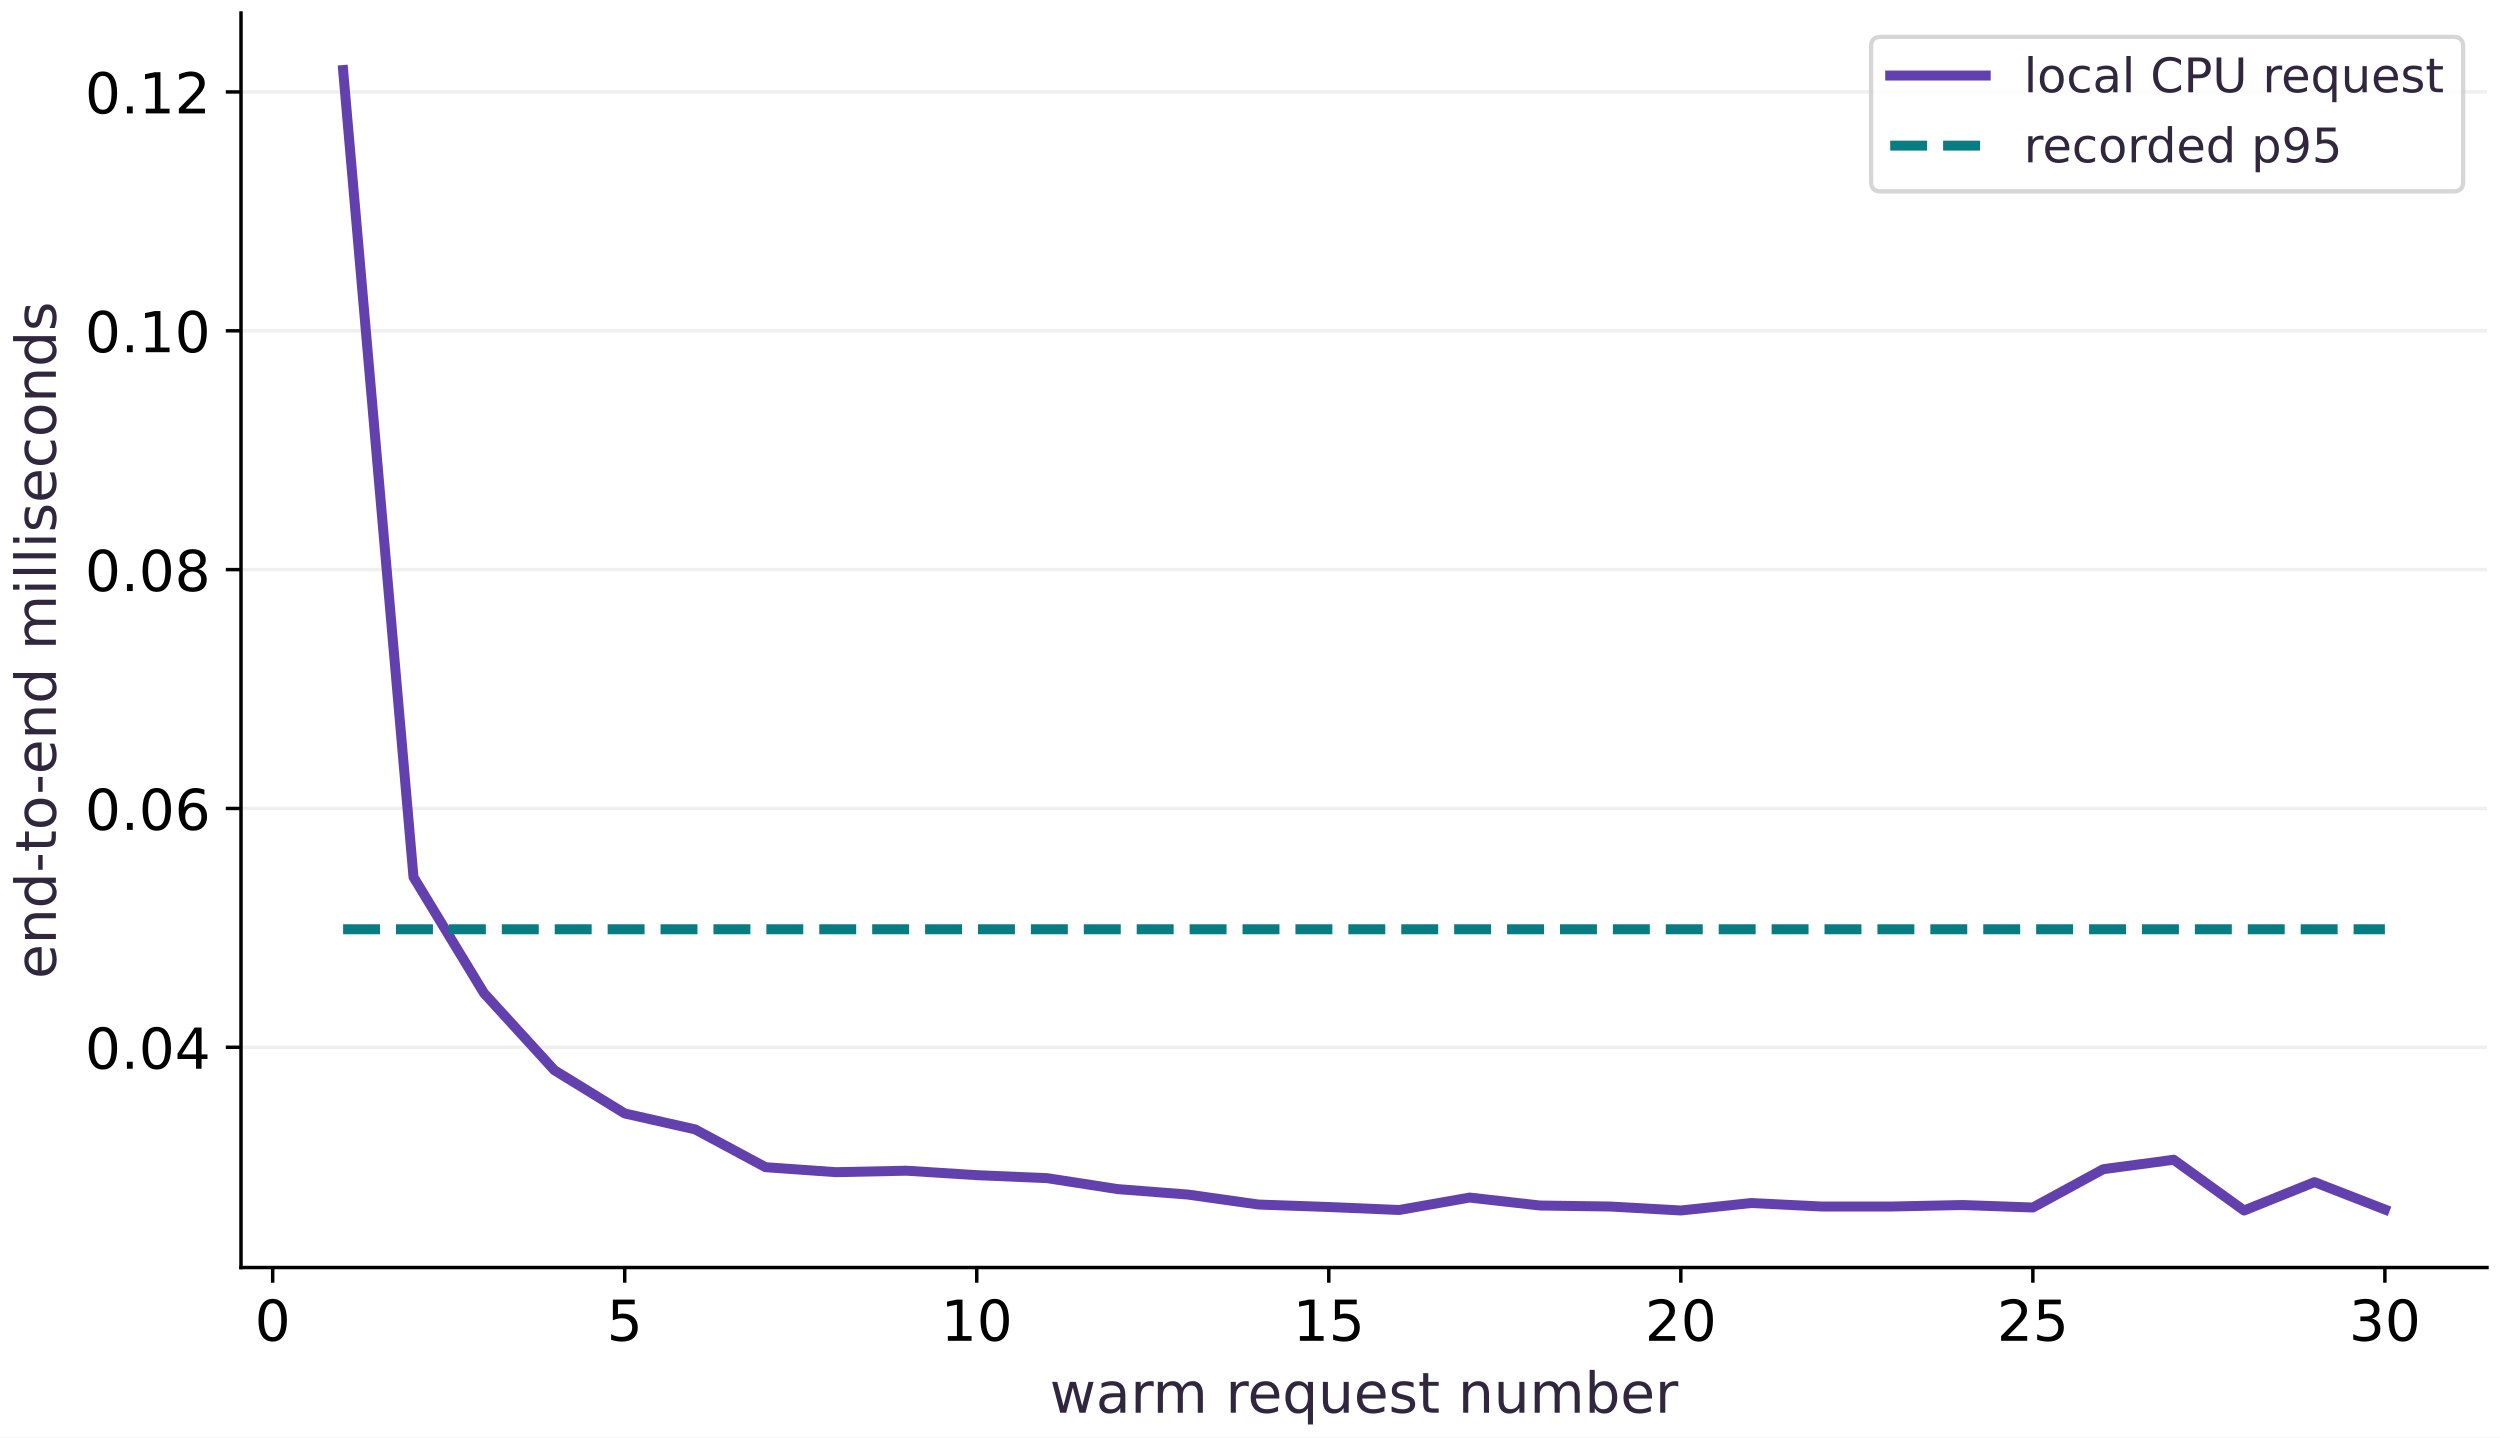
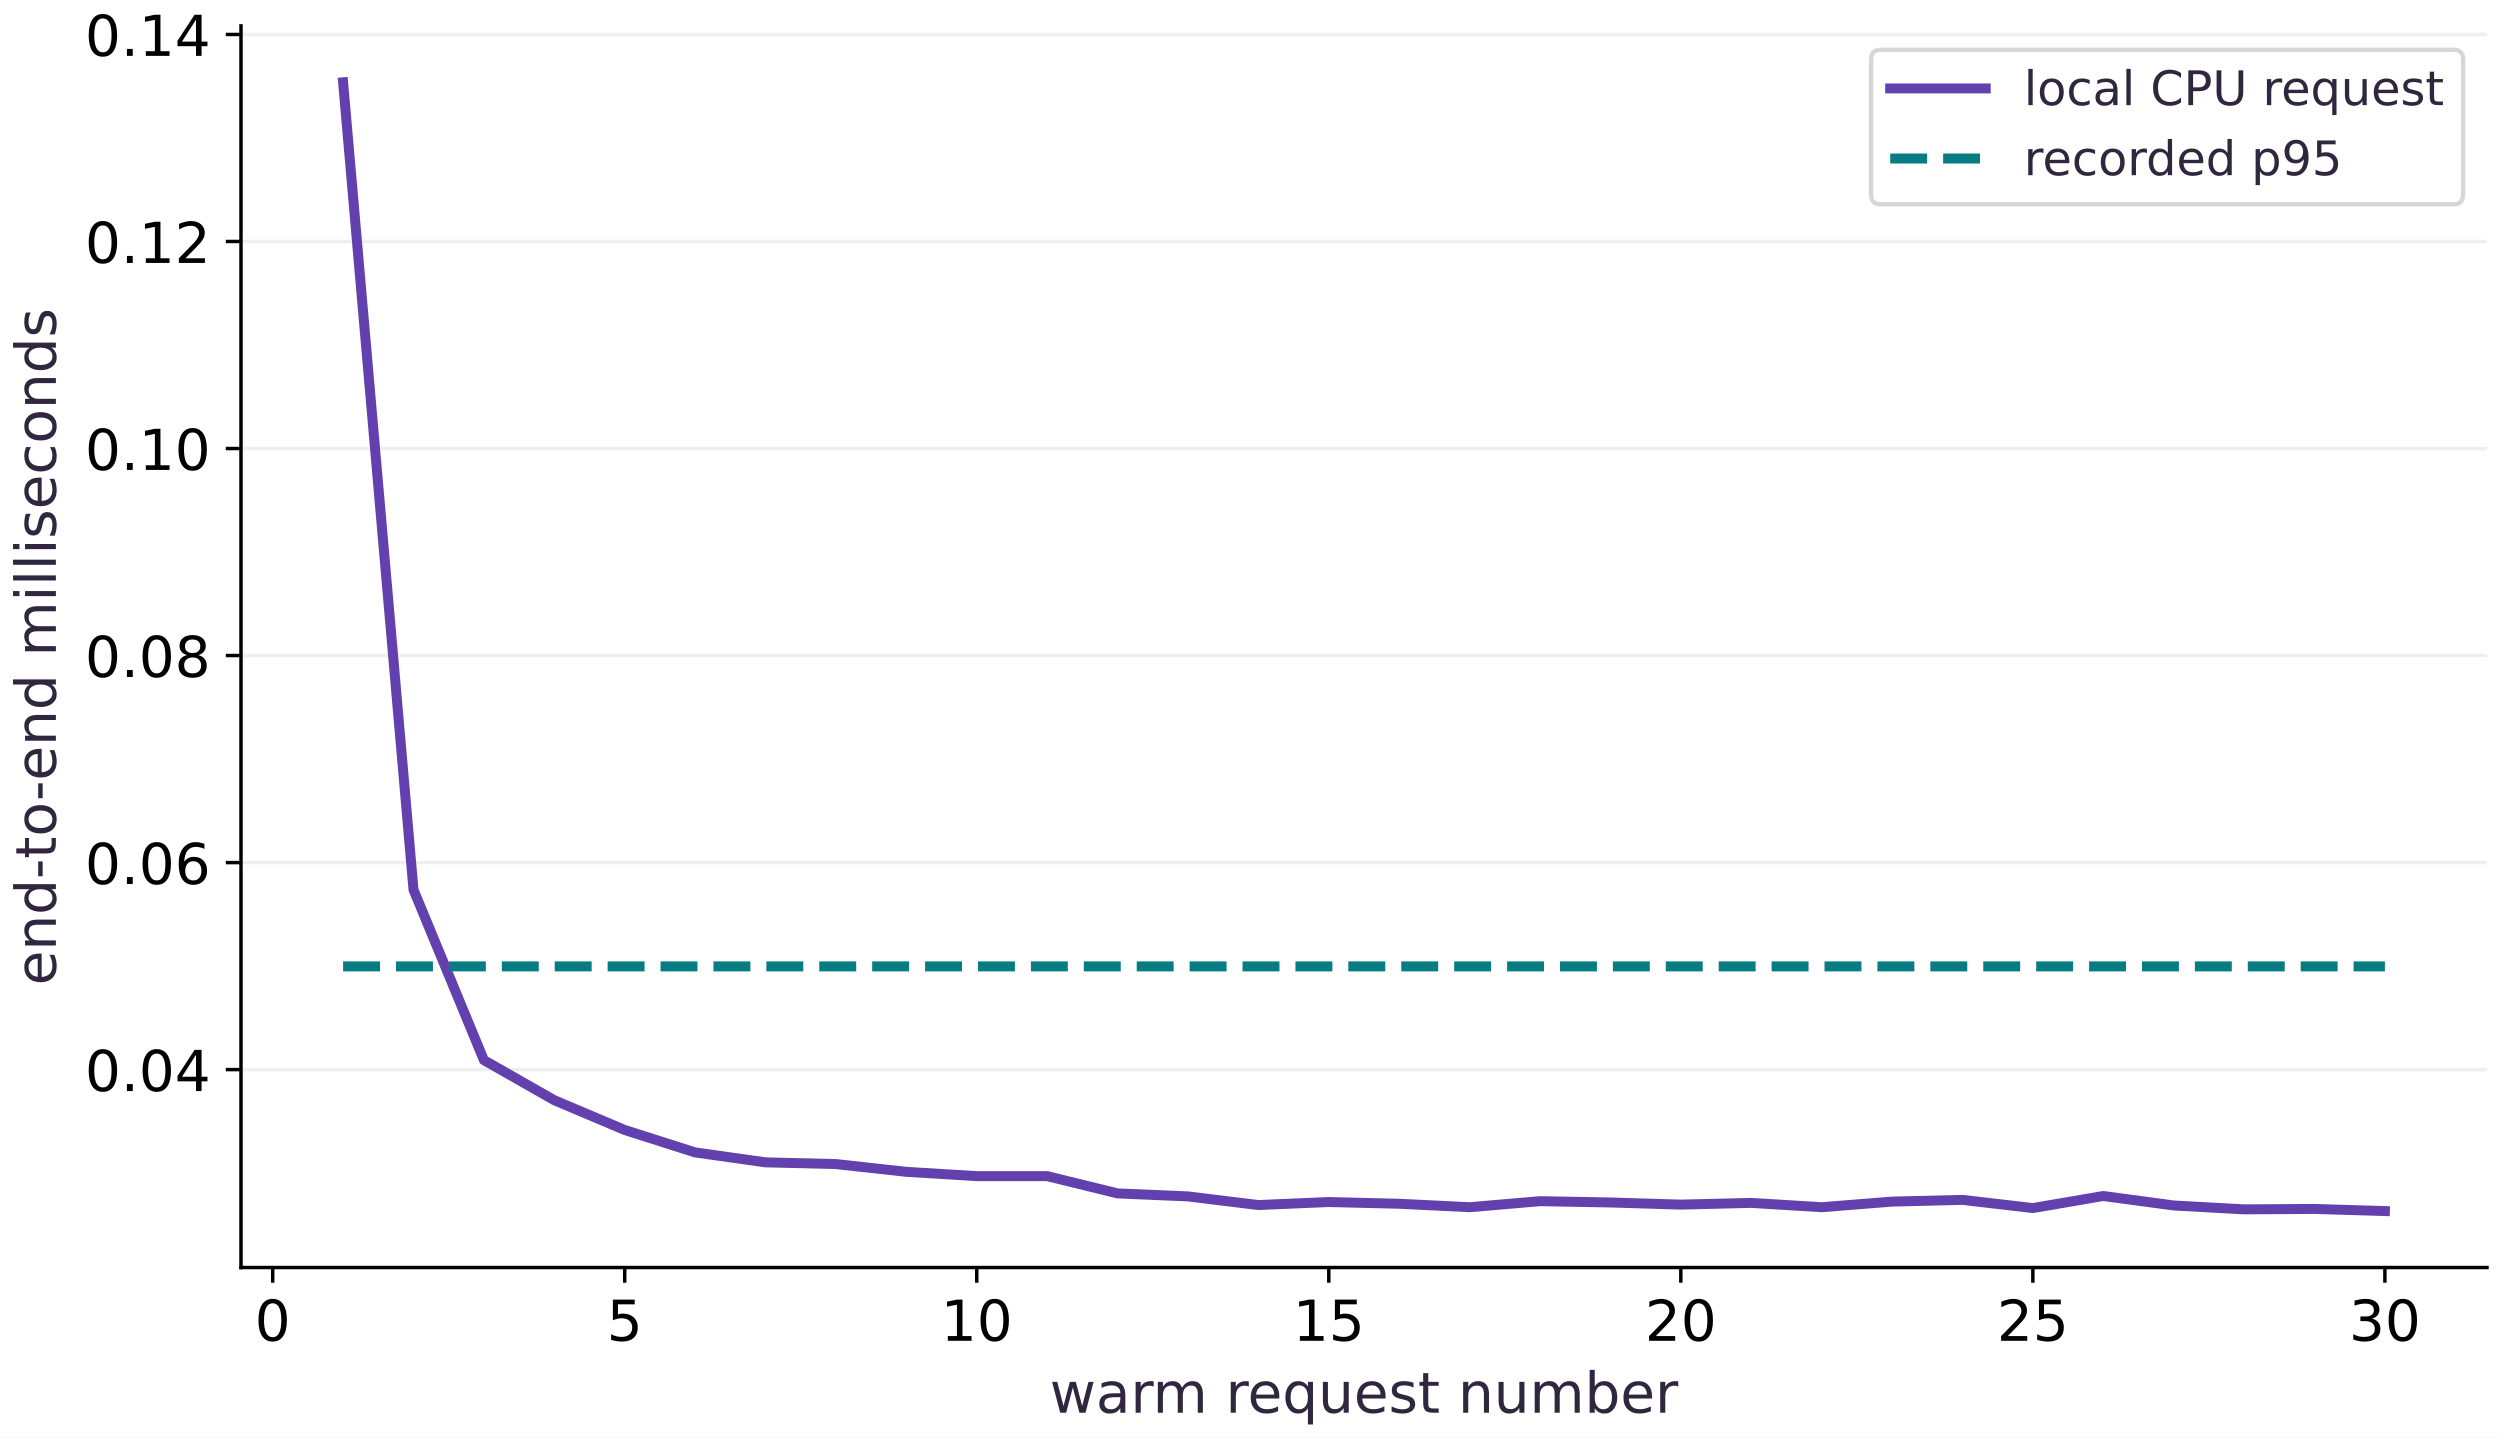
<svg xmlns="http://www.w3.org/2000/svg" xmlns:xlink="http://www.w3.org/1999/xlink" width="576pt" height="331.2pt" viewBox="0 0 576 331.2" version="1.1">
  <defs>
    <style type="text/css">*{stroke-linejoin: round; stroke-linecap: butt}</style>
  </defs>
  <g id="figure_1">
    <g id="patch_1">
      <path d="M 0 331.2  L 576 331.2  L 576 0  L 0 0  z " style="fill: #ffffff" />
    </g>
    <g id="axes_1">
      <g id="patch_2">
-         <path d="M 55.527 292.037  L 573 292.037  L 573 3  L 55.527 3  z " style="fill: #ffffff" />
+         <path d="M 55.527 292.037  L 573 292.037  L 573 5.968  L 55.527 5.968  z " style="fill: #ffffff" />
      </g>
      <g id="matplotlib.axis_1">
        <g id="xtick_1">
          <g id="line2d_1">
            <defs>
              <path id="m0c3497cf6a" d="M 0 0  L 0 3.5  " style="stroke: #000000; stroke-width: 0.8" />
            </defs>
            <g>
              <use xlink:href="#m0c3497cf6a" x="62.827" y="292.037" style="stroke: #000000; stroke-width: 0.8" />
            </g>
          </g>
          <g id="text_1">
            <text style="font-size: 13px; font-family: 'DejaVu Sans'; text-anchor: middle" x="62.827" y="308.915" transform="rotate(-0 62.82689 308.9146)">0</text>
          </g>
        </g>
        <g id="xtick_2">
          <g id="line2d_2">
            <g>
              <use xlink:href="#m0c3497cf6a" x="143.935" y="292.037" style="stroke: #000000; stroke-width: 0.8" />
            </g>
          </g>
          <g id="text_2">
            <text style="font-size: 13px; font-family: 'DejaVu Sans'; text-anchor: middle" x="143.935" y="308.915" transform="rotate(-0 143.9355 308.9146)">5</text>
          </g>
        </g>
        <g id="xtick_3">
          <g id="line2d_3">
            <g>
              <use xlink:href="#m0c3497cf6a" x="225.044" y="292.037" style="stroke: #000000; stroke-width: 0.8" />
            </g>
          </g>
          <g id="text_3">
            <text style="font-size: 13px; font-family: 'DejaVu Sans'; text-anchor: middle" x="225.044" y="308.915" transform="rotate(-0 225.044 308.9146)">10</text>
          </g>
        </g>
        <g id="xtick_4">
          <g id="line2d_4">
            <g>
              <use xlink:href="#m0c3497cf6a" x="306.153" y="292.037" style="stroke: #000000; stroke-width: 0.8" />
            </g>
          </g>
          <g id="text_4">
            <text style="font-size: 13px; font-family: 'DejaVu Sans'; text-anchor: middle" x="306.153" y="308.915" transform="rotate(-0 306.1526 308.9146)">15</text>
          </g>
        </g>
        <g id="xtick_5">
          <g id="line2d_5">
            <g>
              <use xlink:href="#m0c3497cf6a" x="387.261" y="292.037" style="stroke: #000000; stroke-width: 0.8" />
            </g>
          </g>
          <g id="text_5">
            <text style="font-size: 13px; font-family: 'DejaVu Sans'; text-anchor: middle" x="387.261" y="308.915" transform="rotate(-0 387.2611 308.9146)">20</text>
          </g>
        </g>
        <g id="xtick_6">
          <g id="line2d_6">
            <g>
              <use xlink:href="#m0c3497cf6a" x="468.37" y="292.037" style="stroke: #000000; stroke-width: 0.8" />
            </g>
          </g>
          <g id="text_6">
            <text style="font-size: 13px; font-family: 'DejaVu Sans'; text-anchor: middle" x="468.37" y="308.915" transform="rotate(-0 468.3697 308.9146)">25</text>
          </g>
        </g>
        <g id="xtick_7">
          <g id="line2d_7">
            <g>
              <use xlink:href="#m0c3497cf6a" x="549.478" y="292.037" style="stroke: #000000; stroke-width: 0.8" />
            </g>
          </g>
          <g id="text_7">
            <text style="font-size: 13px; font-family: 'DejaVu Sans'; text-anchor: middle" x="549.478" y="308.915" transform="rotate(-0 549.4783 308.9146)">30</text>
          </g>
        </g>
        <g id="text_8">
          <text style="font-size: 13px; font-family: 'DejaVu Sans'; text-anchor: middle; fill: #30273e" x="314.263" y="325.496" transform="rotate(-0 314.2634 325.4962)">warm request number</text>
        </g>
      </g>
      <g id="matplotlib.axis_2">
        <g id="ytick_1">
          <g id="line2d_8">
-             <path d="M 55.527 241.296  L 573 241.296  " clip-path="url(#p10ae102fa5)" style="fill: none; stroke: #b0b0b0; stroke-opacity: 0.2; stroke-width: 0.8; stroke-linecap: square" />
+             <path d="M 55.527 246.439  L 573 246.439  " clip-path="url(#p7a3d72bd71)" style="fill: none; stroke: #b0b0b0; stroke-opacity: 0.2; stroke-width: 0.8; stroke-linecap: square" />
          </g>
          <g id="line2d_9">
            <defs>
              <path id="m24c27273c3" d="M 0 0  L -3.5 0  " style="stroke: #000000; stroke-width: 0.8" />
            </defs>
            <g>
-               <use xlink:href="#m24c27273c3" x="55.527" y="241.296" style="stroke: #000000; stroke-width: 0.8" />
+               <use xlink:href="#m24c27273c3" x="55.527" y="246.439" style="stroke: #000000; stroke-width: 0.8" />
            </g>
          </g>
          <g id="text_9">
-             <text style="font-size: 13px; font-family: 'DejaVu Sans'; text-anchor: end" x="48.527" y="246.235" transform="rotate(-0 48.52712 246.2348)">0.04</text>
+             <text style="font-size: 13px; font-family: 'DejaVu Sans'; text-anchor: end" x="48.527" y="251.378" transform="rotate(-0 48.52712 251.3783)">0.04</text>
          </g>
        </g>
        <g id="ytick_2">
          <g id="line2d_10">
-             <path d="M 55.527 186.268  L 573 186.268  " clip-path="url(#p10ae102fa5)" style="fill: none; stroke: #b0b0b0; stroke-opacity: 0.2; stroke-width: 0.8; stroke-linecap: square" />
+             <path d="M 55.527 198.74  L 573 198.74  " clip-path="url(#p7a3d72bd71)" style="fill: none; stroke: #b0b0b0; stroke-opacity: 0.2; stroke-width: 0.8; stroke-linecap: square" />
          </g>
          <g id="line2d_11">
            <g>
-               <use xlink:href="#m24c27273c3" x="55.527" y="186.268" style="stroke: #000000; stroke-width: 0.8" />
+               <use xlink:href="#m24c27273c3" x="55.527" y="198.74" style="stroke: #000000; stroke-width: 0.8" />
            </g>
          </g>
          <g id="text_10">
-             <text style="font-size: 13px; font-family: 'DejaVu Sans'; text-anchor: end" x="48.527" y="191.207" transform="rotate(-0 48.52712 191.2071)">0.06</text>
+             <text style="font-size: 13px; font-family: 'DejaVu Sans'; text-anchor: end" x="48.527" y="203.679" transform="rotate(-0 48.52712 203.6786)">0.06</text>
          </g>
        </g>
        <g id="ytick_3">
          <g id="line2d_12">
-             <path d="M 55.527 131.24  L 573 131.24  " clip-path="url(#p10ae102fa5)" style="fill: none; stroke: #b0b0b0; stroke-opacity: 0.2; stroke-width: 0.8; stroke-linecap: square" />
+             <path d="M 55.527 151.04  L 573 151.04  " clip-path="url(#p7a3d72bd71)" style="fill: none; stroke: #b0b0b0; stroke-opacity: 0.2; stroke-width: 0.8; stroke-linecap: square" />
          </g>
          <g id="line2d_13">
            <g>
-               <use xlink:href="#m24c27273c3" x="55.527" y="131.24" style="stroke: #000000; stroke-width: 0.8" />
+               <use xlink:href="#m24c27273c3" x="55.527" y="151.04" style="stroke: #000000; stroke-width: 0.8" />
            </g>
          </g>
          <g id="text_11">
-             <text style="font-size: 13px; font-family: 'DejaVu Sans'; text-anchor: end" x="48.527" y="136.179" transform="rotate(-0 48.52712 136.1794)">0.08</text>
+             <text style="font-size: 13px; font-family: 'DejaVu Sans'; text-anchor: end" x="48.527" y="155.979" transform="rotate(-0 48.52712 155.9789)">0.08</text>
          </g>
        </g>
        <g id="ytick_4">
          <g id="line2d_14">
-             <path d="M 55.527 76.213  L 573 76.213  " clip-path="url(#p10ae102fa5)" style="fill: none; stroke: #b0b0b0; stroke-opacity: 0.2; stroke-width: 0.8; stroke-linecap: square" />
+             <path d="M 55.527 103.34  L 573 103.34  " clip-path="url(#p7a3d72bd71)" style="fill: none; stroke: #b0b0b0; stroke-opacity: 0.2; stroke-width: 0.8; stroke-linecap: square" />
          </g>
          <g id="line2d_15">
            <g>
-               <use xlink:href="#m24c27273c3" x="55.527" y="76.213" style="stroke: #000000; stroke-width: 0.8" />
+               <use xlink:href="#m24c27273c3" x="55.527" y="103.34" style="stroke: #000000; stroke-width: 0.8" />
            </g>
          </g>
          <g id="text_12">
-             <text style="font-size: 13px; font-family: 'DejaVu Sans'; text-anchor: end" x="48.527" y="81.152" transform="rotate(-0 48.52712 81.15162)">0.10</text>
+             <text style="font-size: 13px; font-family: 'DejaVu Sans'; text-anchor: end" x="48.527" y="108.279" transform="rotate(-0 48.52712 108.2791)">0.10</text>
          </g>
        </g>
        <g id="ytick_5">
          <g id="line2d_16">
-             <path d="M 55.527 21.185  L 573 21.185  " clip-path="url(#p10ae102fa5)" style="fill: none; stroke: #b0b0b0; stroke-opacity: 0.2; stroke-width: 0.8; stroke-linecap: square" />
+             <path d="M 55.527 55.64  L 573 55.64  " clip-path="url(#p7a3d72bd71)" style="fill: none; stroke: #b0b0b0; stroke-opacity: 0.2; stroke-width: 0.8; stroke-linecap: square" />
          </g>
          <g id="line2d_17">
            <g>
-               <use xlink:href="#m24c27273c3" x="55.527" y="21.185" style="stroke: #000000; stroke-width: 0.8" />
+               <use xlink:href="#m24c27273c3" x="55.527" y="55.64" style="stroke: #000000; stroke-width: 0.8" />
            </g>
          </g>
          <g id="text_13">
-             <text style="font-size: 13px; font-family: 'DejaVu Sans'; text-anchor: end" x="48.527" y="26.124" transform="rotate(-0 48.52712 26.1239)">0.12</text>
-           </g>
-         </g>
-         <g id="text_14">
-           <text style="font-size: 13px; font-family: 'DejaVu Sans'; text-anchor: middle; fill: #30273e" x="12.878" y="147.518" transform="rotate(-90 12.87821 147.5184)">end-to-end milliseconds</text>
-         </g>
-       </g>
-       <g id="line2d_18">
-         <path d="M 79.049 16.138  L 95.27 202.089  L 111.492 228.799  L 127.714 246.57  L 143.935 256.541  L 160.157 260.211  L 176.379 268.922  L 192.601 270.07  L 208.822 269.729  L 225.044 270.758  L 241.266 271.445  L 257.487 273.969  L 273.709 275.229  L 289.931 277.523  L 306.153 278.095  L 322.374 278.783  L 338.596 275.919  L 354.818 277.752  L 371.039 277.983  L 387.261 278.899  L 403.483 277.177  L 419.705 277.981  L 435.926 277.98  L 452.148 277.636  L 468.37 278.211  L 484.591 269.382  L 500.813 267.203  L 517.035 278.899  L 533.257 272.364  L 549.478 278.671  " clip-path="url(#p10ae102fa5)" style="fill: none; stroke: #6240ad; stroke-width: 2.3; stroke-linecap: square" />
-       </g>
-       <g id="line2d_19">
-         <path d="M 79.049 214.108  L 95.27 214.108  L 111.492 214.108  L 127.714 214.108  L 143.935 214.108  L 160.157 214.108  L 176.379 214.108  L 192.601 214.108  L 208.822 214.108  L 225.044 214.108  L 241.266 214.108  L 257.487 214.108  L 273.709 214.108  L 289.931 214.108  L 306.153 214.108  L 322.374 214.108  L 338.596 214.108  L 354.818 214.108  L 371.039 214.108  L 387.261 214.108  L 403.483 214.108  L 419.705 214.108  L 435.926 214.108  L 452.148 214.108  L 468.37 214.108  L 484.591 214.108  L 500.813 214.108  L 517.035 214.108  L 533.257 214.108  L 549.478 214.108  " clip-path="url(#p10ae102fa5)" style="fill: none; stroke-dasharray: 8.51,3.68; stroke-dashoffset: 0; stroke: #087c83; stroke-width: 2.3" />
+             <text style="font-size: 13px; font-family: 'DejaVu Sans'; text-anchor: end" x="48.527" y="60.579" transform="rotate(-0 48.52712 60.57941)">0.12</text>
+           </g>
+         </g>
+         <g id="ytick_6">
+           <g id="line2d_18">
+             <path d="M 55.527 7.941  L 573 7.941  " clip-path="url(#p7a3d72bd71)" style="fill: none; stroke: #b0b0b0; stroke-opacity: 0.2; stroke-width: 0.8; stroke-linecap: square" />
+           </g>
+           <g id="line2d_19">
+             <g>
+               <use xlink:href="#m24c27273c3" x="55.527" y="7.941" style="stroke: #000000; stroke-width: 0.8" />
+             </g>
+           </g>
+           <g id="text_14">
+             <text style="font-size: 13px; font-family: 'DejaVu Sans'; text-anchor: end" x="48.527" y="12.88" transform="rotate(-0 48.52712 12.87968)">0.14</text>
+           </g>
+         </g>
+         <g id="text_15">
+           <text style="font-size: 13px; font-family: 'DejaVu Sans'; text-anchor: middle; fill: #30273e" x="12.878" y="149.002" transform="rotate(-90 12.87821 149.0022)">end-to-end milliseconds</text>
+         </g>
+       </g>
+       <g id="line2d_20">
+         <path d="M 79.049 18.971  L 95.27 205  L 111.492 244.252  L 127.714 253.494  L 143.935 260.353  L 160.157 265.519  L 176.379 267.806  L 192.601 268.203  L 208.822 269.991  L 225.044 270.985  L 241.266 270.983  L 257.487 274.961  L 273.709 275.655  L 289.931 277.642  L 306.153 276.948  L 322.374 277.347  L 338.596 278.141  L 354.818 276.751  L 371.039 277.049  L 387.261 277.544  L 403.483 277.147  L 419.705 278.141  L 435.926 276.848  L 452.148 276.451  L 468.37 278.338  L 484.591 275.557  L 500.813 277.742  L 517.035 278.636  L 533.257 278.537  L 549.478 279.034  " clip-path="url(#p7a3d72bd71)" style="fill: none; stroke: #6240ad; stroke-width: 2.3; stroke-linecap: square" />
+       </g>
+       <g id="line2d_21">
+         <path d="M 79.049 222.663  L 95.27 222.663  L 111.492 222.663  L 127.714 222.663  L 143.935 222.663  L 160.157 222.663  L 176.379 222.663  L 192.601 222.663  L 208.822 222.663  L 225.044 222.663  L 241.266 222.663  L 257.487 222.663  L 273.709 222.663  L 289.931 222.663  L 306.153 222.663  L 322.374 222.663  L 338.596 222.663  L 354.818 222.663  L 371.039 222.663  L 387.261 222.663  L 403.483 222.663  L 419.705 222.663  L 435.926 222.663  L 452.148 222.663  L 468.37 222.663  L 484.591 222.663  L 500.813 222.663  L 517.035 222.663  L 533.257 222.663  L 549.478 222.663  " clip-path="url(#p7a3d72bd71)" style="fill: none; stroke-dasharray: 8.51,3.68; stroke-dashoffset: 0; stroke: #087c83; stroke-width: 2.3" />
      </g>
      <g id="patch_3">
-         <path d="M 55.527 292.037  L 55.527 3  " style="fill: none; stroke: #000000; stroke-width: 0.8; stroke-linejoin: miter; stroke-linecap: square" />
+         <path d="M 55.527 292.037  L 55.527 5.968  " style="fill: none; stroke: #000000; stroke-width: 0.8; stroke-linejoin: miter; stroke-linecap: square" />
      </g>
      <g id="patch_4">
        <path d="M 55.527 292.037  L 573 292.037  " style="fill: none; stroke: #000000; stroke-width: 0.8; stroke-linejoin: miter; stroke-linecap: square" />
      </g>
      <g id="legend_1">
        <g id="patch_5">
-           <path d="M 433.303 44.092  L 565.3 44.092  Q 567.5 44.092 567.5 41.892  L 567.5 10.7  Q 567.5 8.5 565.3 8.5  L 433.303 8.5  Q 431.103 8.5 431.103 10.7  L 431.103 41.892  Q 431.103 44.092 433.303 44.092  z " style="fill: #ffffff; opacity: 0.8; stroke: #cccccc; stroke-linejoin: miter" />
-         </g>
-         <g id="line2d_20">
-           <path d="M 435.503 17.409  L 446.503 17.409  L 457.503 17.409  " style="fill: none; stroke: #6240ad; stroke-width: 2.3; stroke-linecap: square" />
-         </g>
-         <g id="text_15">
-           <text style="font-size: 11px; font-family: 'DejaVu Sans'; text-anchor: start; fill: #30273e" x="466.303" y="21.259" transform="rotate(-0 466.3032 21.25852)">local CPU request</text>
-         </g>
-         <g id="line2d_21">
-           <path d="M 435.503 33.554  L 446.503 33.554  L 457.503 33.554  " style="fill: none; stroke-dasharray: 8.51,3.68; stroke-dashoffset: 0; stroke: #087c83; stroke-width: 2.3" />
+           <path d="M 433.303 47.06  L 565.3 47.06  Q 567.5 47.06 567.5 44.86  L 567.5 13.668  Q 567.5 11.468 565.3 11.468  L 433.303 11.468  Q 431.103 11.468 431.103 13.668  L 431.103 44.86  Q 431.103 47.06 433.303 47.06  z " style="fill: #ffffff; opacity: 0.8; stroke: #cccccc; stroke-linejoin: miter" />
+         </g>
+         <g id="line2d_22">
+           <path d="M 435.503 20.376  L 446.503 20.376  L 457.503 20.376  " style="fill: none; stroke: #6240ad; stroke-width: 2.3; stroke-linecap: square" />
        </g>
        <g id="text_16">
-           <text style="font-size: 11px; font-family: 'DejaVu Sans'; text-anchor: start; fill: #30273e" x="466.303" y="37.404" transform="rotate(-0 466.3032 37.40446)">recorded p95</text>
+           <text style="font-size: 11px; font-family: 'DejaVu Sans'; text-anchor: start; fill: #30273e" x="466.303" y="24.226" transform="rotate(-0 466.3032 24.22595)">local CPU request</text>
+         </g>
+         <g id="line2d_23">
+           <path d="M 435.503 36.522  L 446.503 36.522  L 457.503 36.522  " style="fill: none; stroke-dasharray: 8.51,3.68; stroke-dashoffset: 0; stroke: #087c83; stroke-width: 2.3" />
+         </g>
+         <g id="text_17">
+           <text style="font-size: 11px; font-family: 'DejaVu Sans'; text-anchor: start; fill: #30273e" x="466.303" y="40.372" transform="rotate(-0 466.3032 40.37189)">recorded p95</text>
        </g>
      </g>
    </g>
  </g>
  <defs>
-     <clipPath id="p10ae102fa5">
-       <rect x="55.527" y="3" width="517.473" height="289.036" />
+     <clipPath id="p7a3d72bd71">
+       <rect x="55.527" y="5.968" width="517.473" height="286.069" />
    </clipPath>
  </defs>
</svg>
